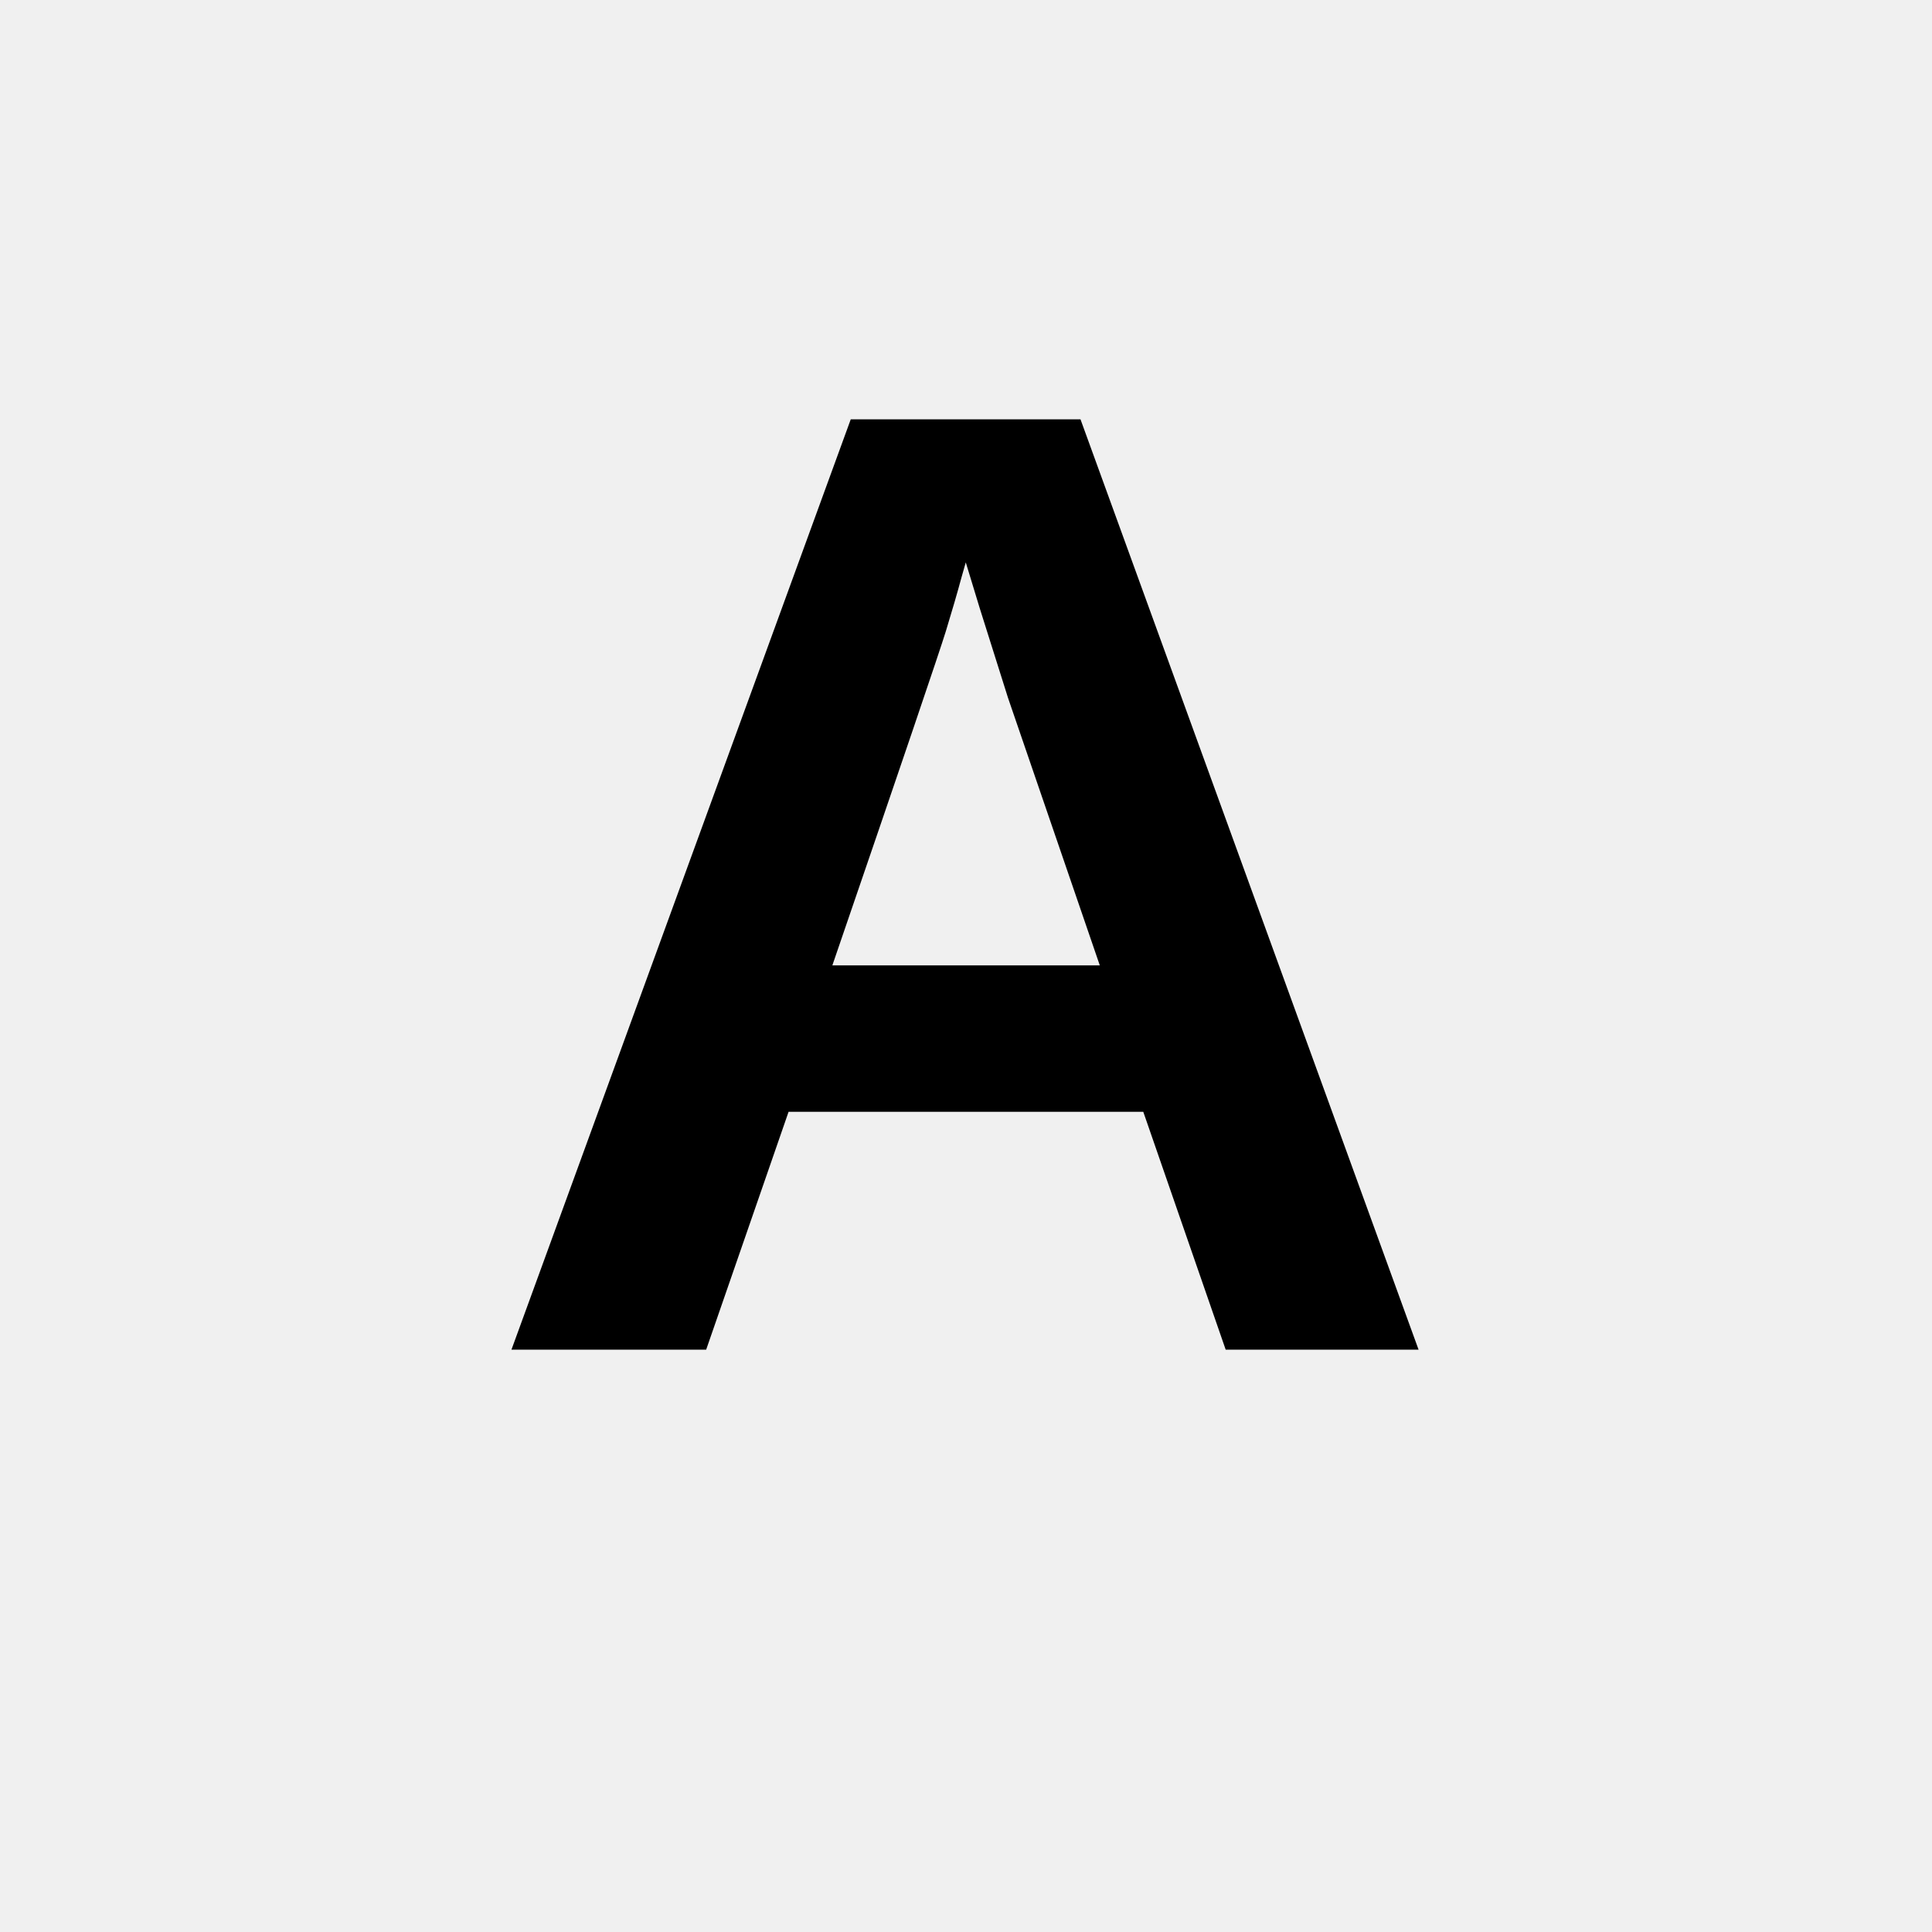
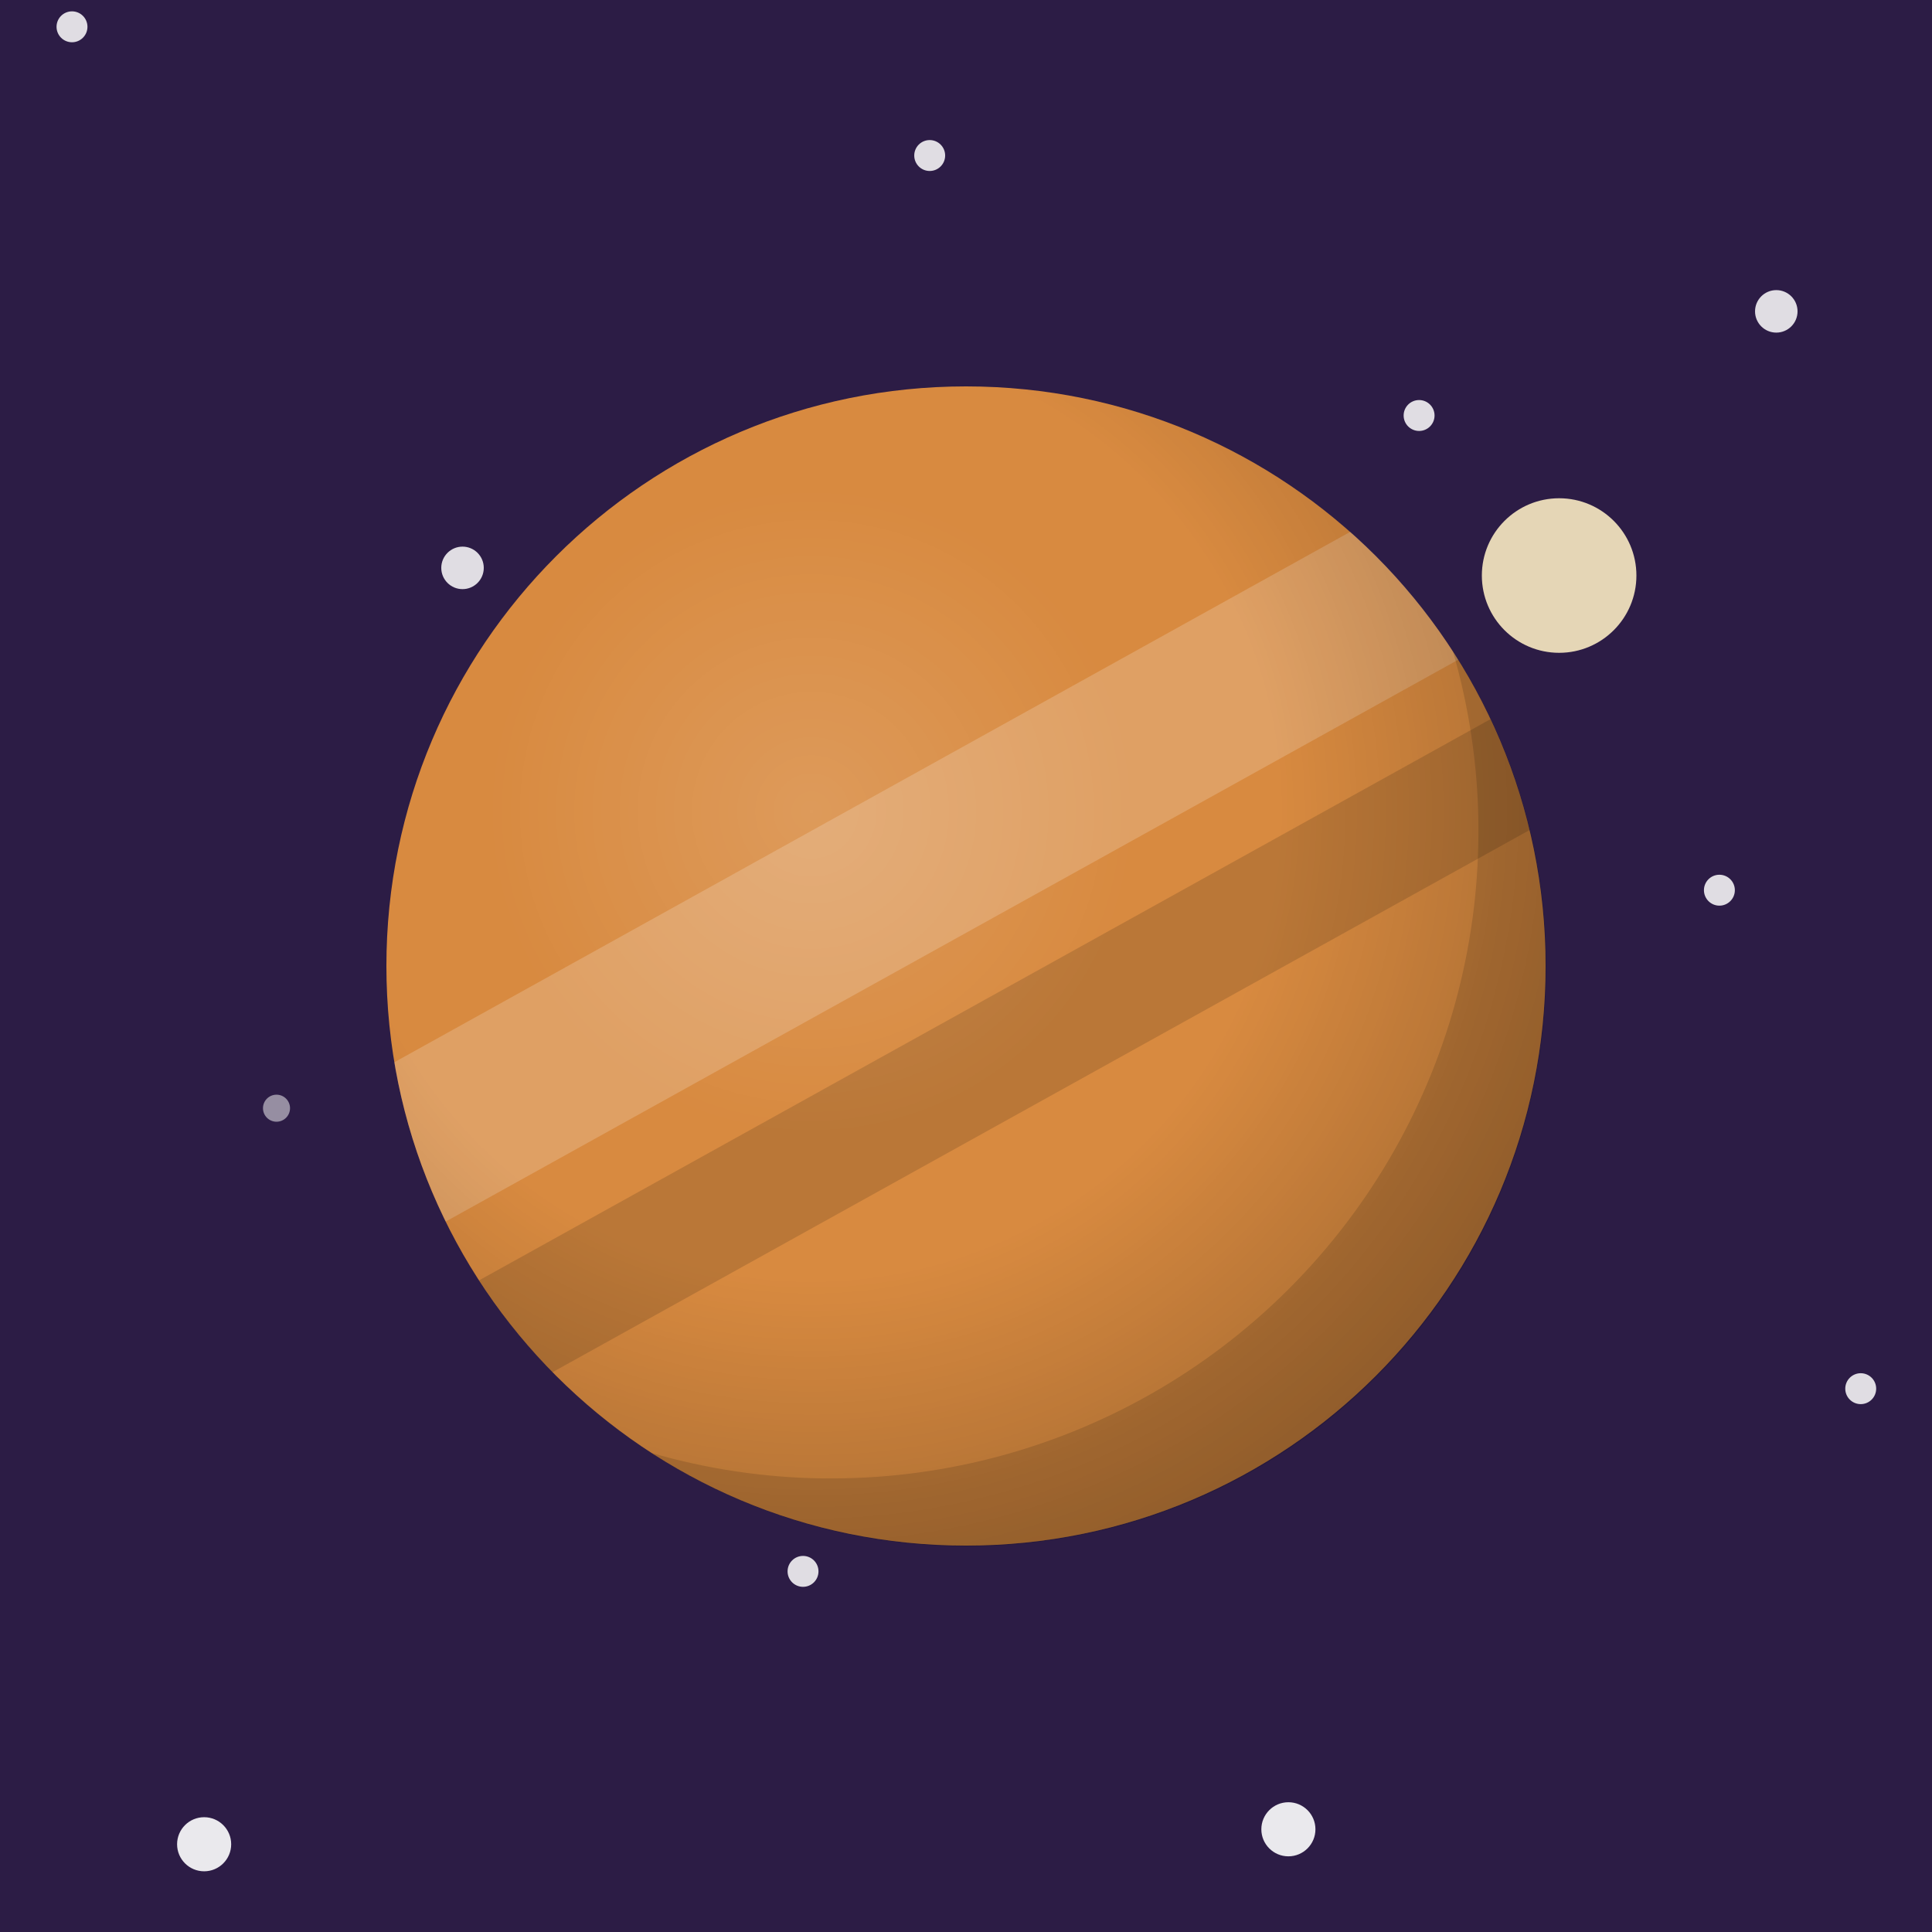
- <svg xmlns="http://www.w3.org/2000/svg" viewBox="0 0 100 100" width="100" height="100">
-   <text x="50%" y="50%" text-anchor="middle" dominant-baseline="middle" font-family="Arial" font-size="70" font-weight="bold" fill="black">
-     A
-   </text>
+ <svg xmlns="http://www.w3.org/2000/svg" viewBox="0 0 100 100" fill="none" shape-rendering="auto" aria-hidden="true" width="512" height="512">
+   <defs>
+     <g id="star-small-77ee063c">
+       <circle cx="5" cy="5" r=".8" fill="#fff" fill-opacity=".85" />
+     </g>
+     <g id="star-medium-77ee063c">
+       <g class="dbpa-tw-medium">
+         <circle cx="5" cy="5" r="1.1" fill="#fff" fill-opacity=".85" />
+       </g>
+     </g>
+     <g id="star-faint-77ee063c">
+       <circle cx="5" cy="5" r=".7" fill="#fff" fill-opacity=".5" />
+     </g>
+     <g id="star-large-77ee063c">
+       <g class="dbpa-tw-large">
+         <circle cx="5" cy="5" r="1.4" fill="#fff" fill-opacity=".9" />
+       </g>
+     </g>
+     <g id="planet-disc-77ee063c">
+       <circle cx="30" cy="30" r="30" fill="#d88a40" />
+     </g>
+     <clipPath id="dicebearPlanets-belted">
+       <circle cx="34" cy="33" r="30" />
+     </clipPath>
+     <g id="surface-belted-77ee063c">
+       <g class="dbpa-surface">
+         <g clip-path="url(#dicebearPlanets-belted)">
+           <path fill="#fff" fill-opacity=".19" d="M2 23h64v8.5H2z" />
+           <path fill="#000" fill-opacity=".14" d="M2 35h64v6H2z" />
+         </g>
+       </g>
+     </g>
+     <radialGradient id="dicebearPlanets-shade" gradientUnits="userSpaceOnUse" cx="22" cy="22" r="44">
+       <stop offset="0" stop-color="#fff" stop-opacity=".14" />
+       <stop offset=".38" stop-color="#fff" stop-opacity="0" />
+       <stop offset=".55" stop-color="#000" stop-opacity="0" />
+       <stop offset="1" stop-color="#000" stop-opacity=".26" />
+     </radialGradient>
+     <g id="shade-soft-77ee063c">
+       <circle cx="30" cy="30" r="30" fill="url(#dicebearPlanets-shade)" />
+       <path d="M55.2 13.7a30 30 0 0 1-41.5 41.5 33.5 33.5 0 0 0 41.5-41.5" fill="#000" fill-opacity=".13" />
+     </g>
+     <g id="moons-one-77ee063c">
+       <g class="dbpa-moons">
+         <circle cx="58" cy="4" r="4" fill="#e5d6b6" />
+       </g>
+     </g>
+     <g id="animation-none-77ee063c" />
+     <clipPath id="clip-77ee063c">
+       <rect width="100" height="100" rx="0" ry="0" />
+     </clipPath>
+   </defs>
+   <g clip-path="url(#clip-77ee063c)">
+     <rect width="100" height="100" fill="#2c1c45" />
+     <use transform="translate(7.5 7.5) translate(-8.77326, -11.1126)" href="#star-small-77ee063c" />
+     <use transform="translate(32.5 7.5) translate(10.62114, -4.4501)" href="#star-small-77ee063c" />
+     <use transform="translate(57.5 7.5) translate(10.95201, 9.00625)" href="#star-small-77ee063c" />
+     <use transform="translate(82.5 7.5) translate(4.44054, 3.61599)" href="#star-medium-77ee063c" />
+     <use transform="translate(7.5 32.5) translate(11.44007, -8.10655)" href="#star-medium-77ee063c" />
+     <use transform="translate(82.5 32.5) translate(1.49571, 8.5764)" href="#star-small-77ee063c" />
+     <use transform="translate(7.5 57.5) translate(1.81184, -5.13946)" href="#star-faint-77ee063c" />
+     <use transform="translate(82.5 57.5) translate(8.81065, 9.37752)" href="#star-small-77ee063c" />
+     <use transform="translate(7.5 82.5) translate(-1.93388, 7.95814)" href="#star-large-77ee063c" />
+     <use transform="translate(32.5 82.5) translate(4.06467, -6.16578)" href="#star-small-77ee063c" />
+     <use transform="translate(57.5 82.5) translate(4.18694, 7.1835)" href="#star-large-77ee063c" />
+     <use transform="translate(20 20)" href="#planet-disc-77ee063c" />
+     <use transform="translate(16 17) rotate(-29.0246, 34, 33)" href="#surface-belted-77ee063c" />
+     <use transform="translate(20 20)" href="#shade-soft-77ee063c" />
+     <use transform="translate(21 21) translate(1.70024, 4.78955)" href="#moons-one-77ee063c" />
+     <use href="#animation-none-77ee063c" />
+   </g>
</svg>
